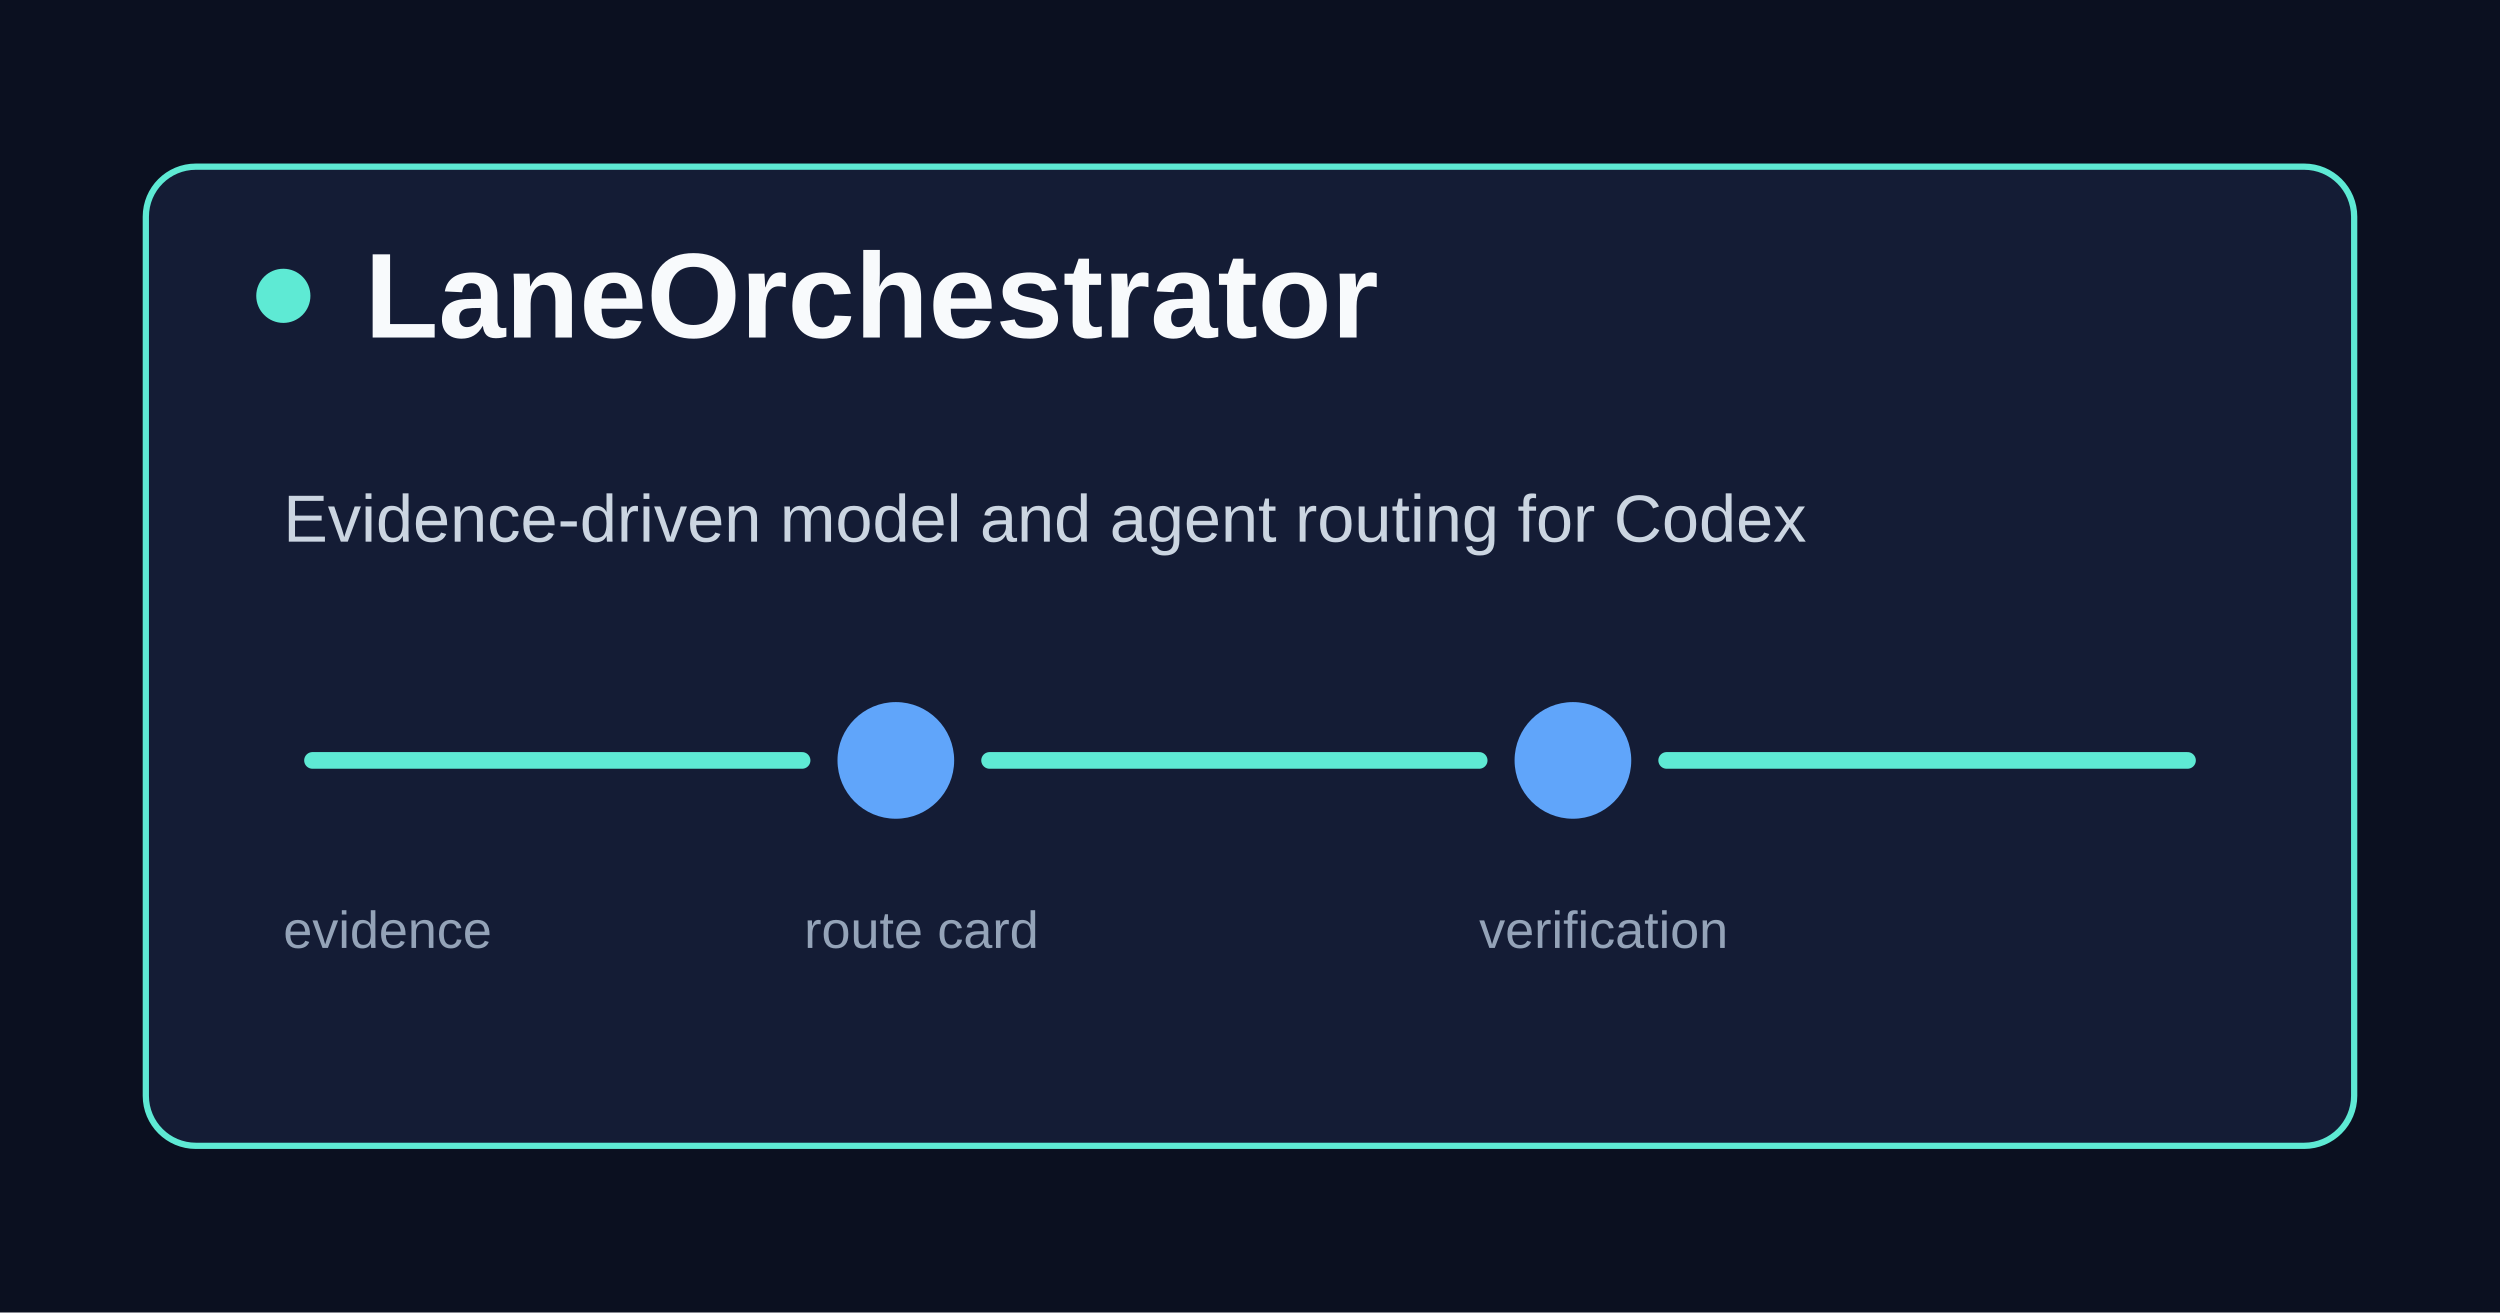
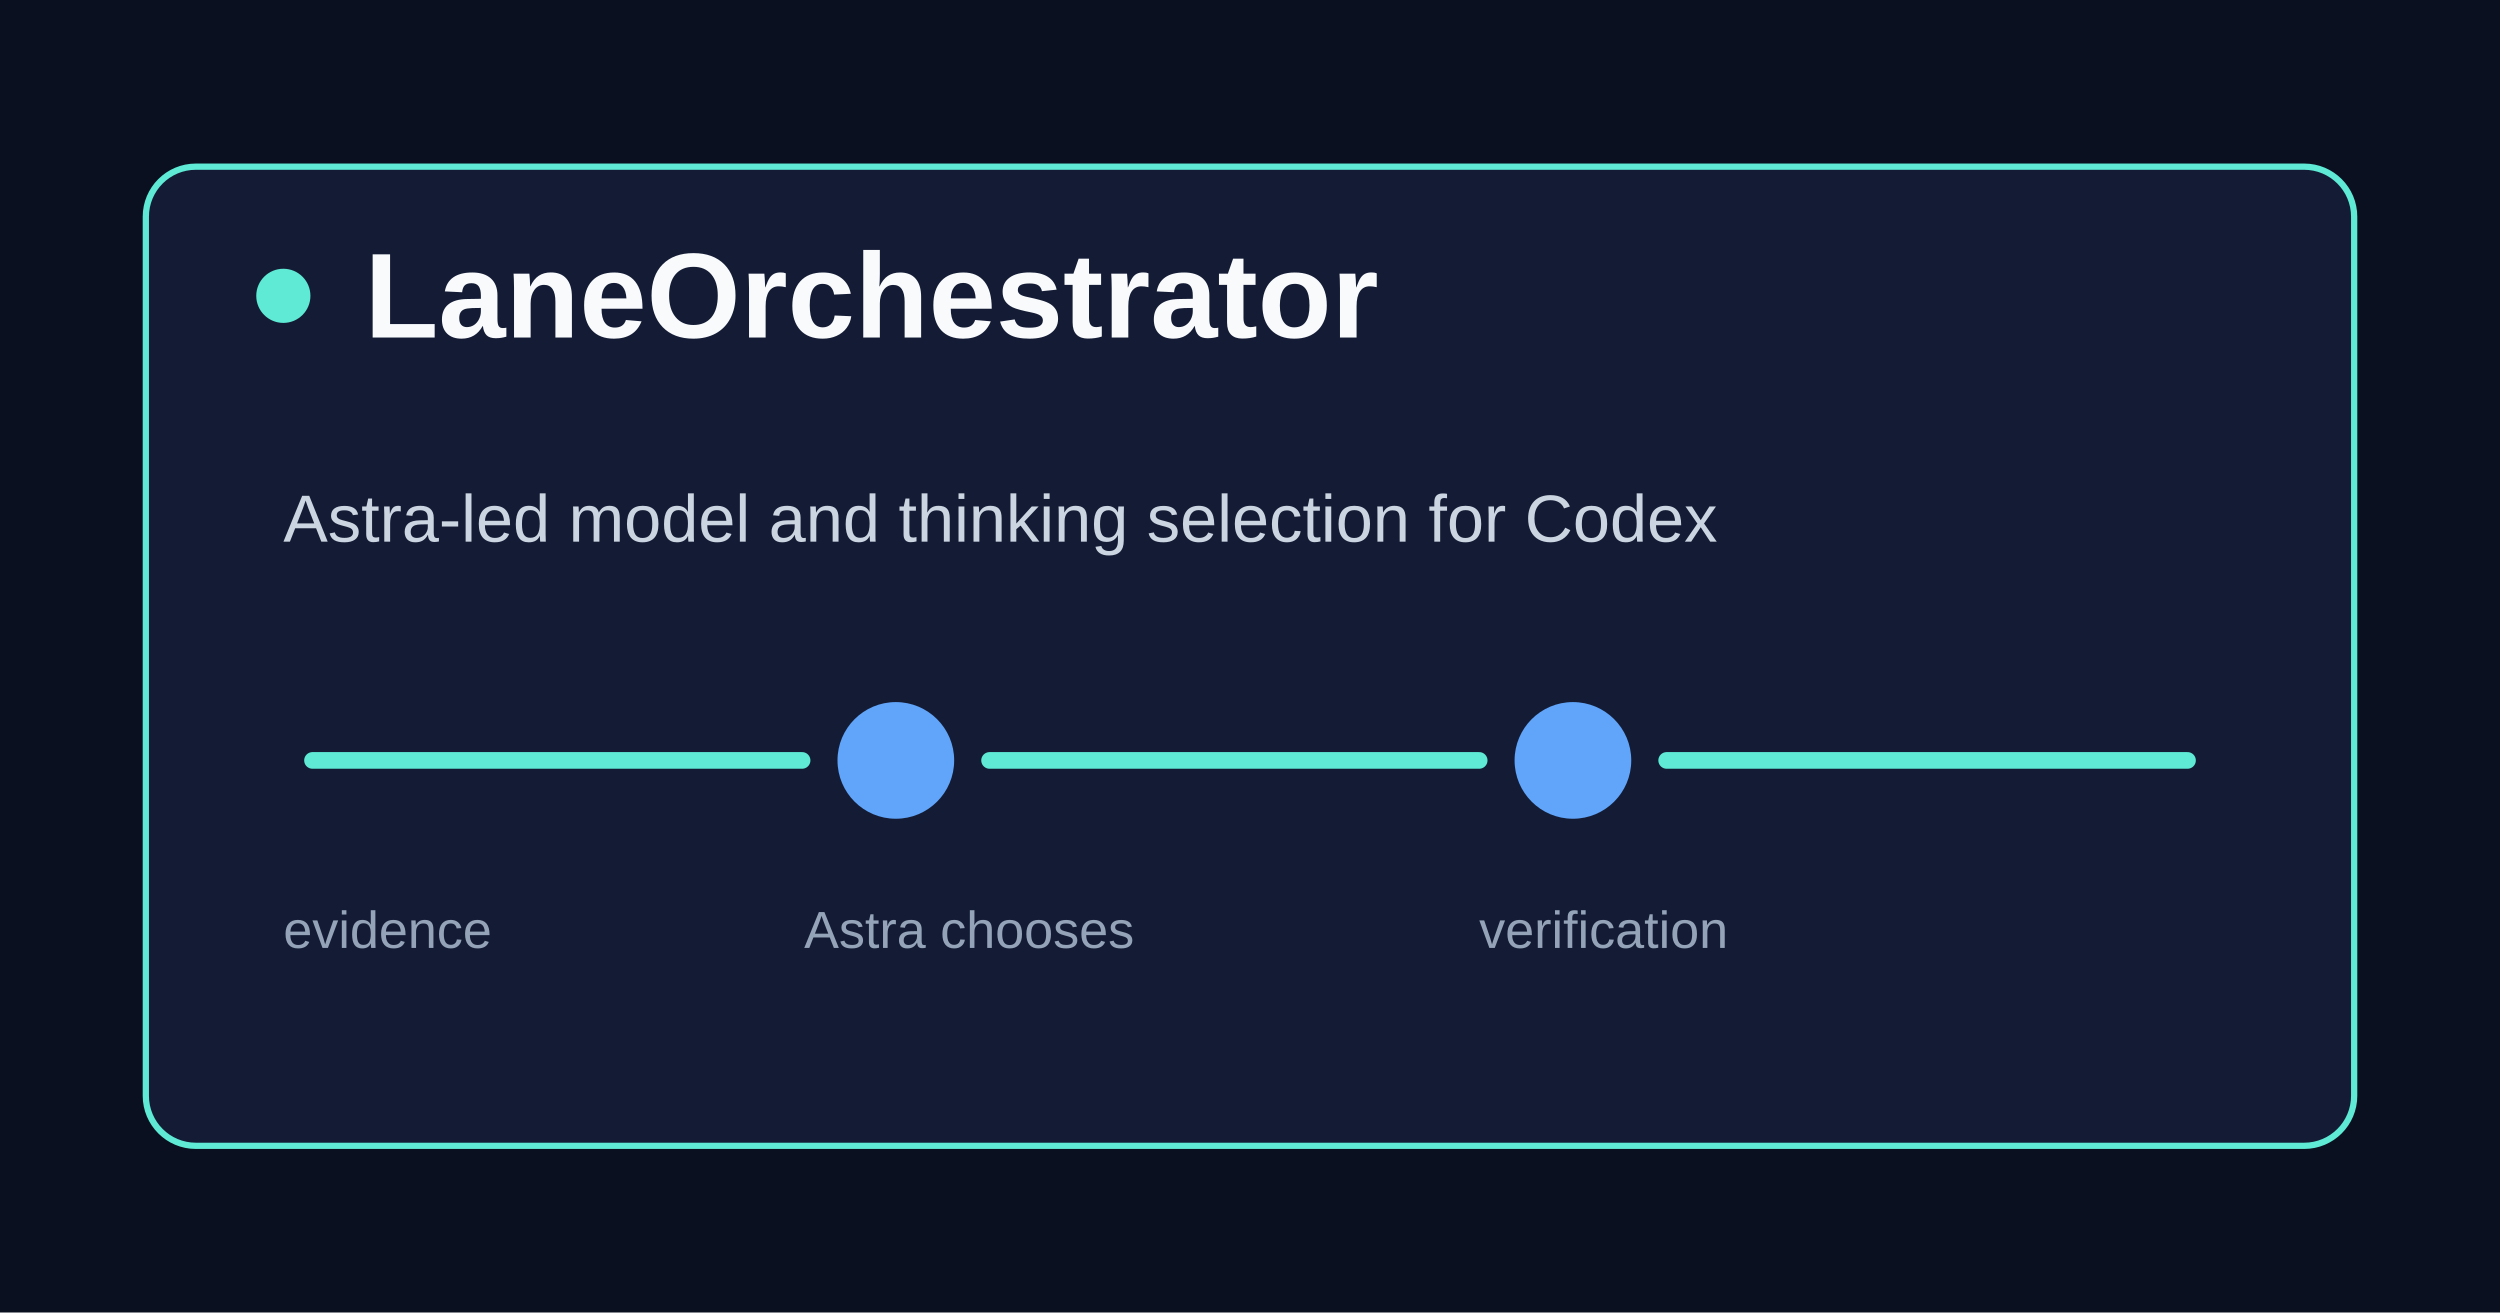
<svg xmlns="http://www.w3.org/2000/svg" width="1200" height="630" viewBox="0 0 1200 630" role="img" aria-labelledby="title description">
  <rect width="1200" height="630" fill="#0b1020" />
  <rect x="70" y="80" width="1060" height="470" rx="24" fill="#141c35" stroke="#5eead4" stroke-width="3" />
  <circle cx="136" cy="142" r="13" fill="#5eead4" />
  <text x="175" y="162" fill="#f8fafc" font-family="Arial, sans-serif" font-size="58" font-weight="700">LaneOrchestrator</text>
-   <text x="136" y="260" fill="#cbd5e1" font-family="Arial, sans-serif" font-size="32">Evidence-driven model and agent routing for Codex</text>
+   <text x="136" y="260" fill="#cbd5e1" font-family="Arial, sans-serif" font-size="32">Astra-led model and thinking selection for Codex</text>
  <path d="M150 365H385M475 365H710M800 365H1050" fill="none" stroke="#5eead4" stroke-width="8" stroke-linecap="round" />
  <circle cx="430" cy="365" r="28" fill="#60a5fa" />
  <circle cx="755" cy="365" r="28" fill="#60a5fa" />
  <text x="136" y="455" fill="#94a3b8" font-family="Arial, sans-serif" font-size="25">evidence</text>
-   <text x="386" y="455" fill="#94a3b8" font-family="Arial, sans-serif" font-size="25">route card</text>
+   <text x="386" y="455" fill="#94a3b8" font-family="Arial, sans-serif" font-size="25">Astra chooses</text>
  <text x="710" y="455" fill="#94a3b8" font-family="Arial, sans-serif" font-size="25">verification</text>
</svg>
